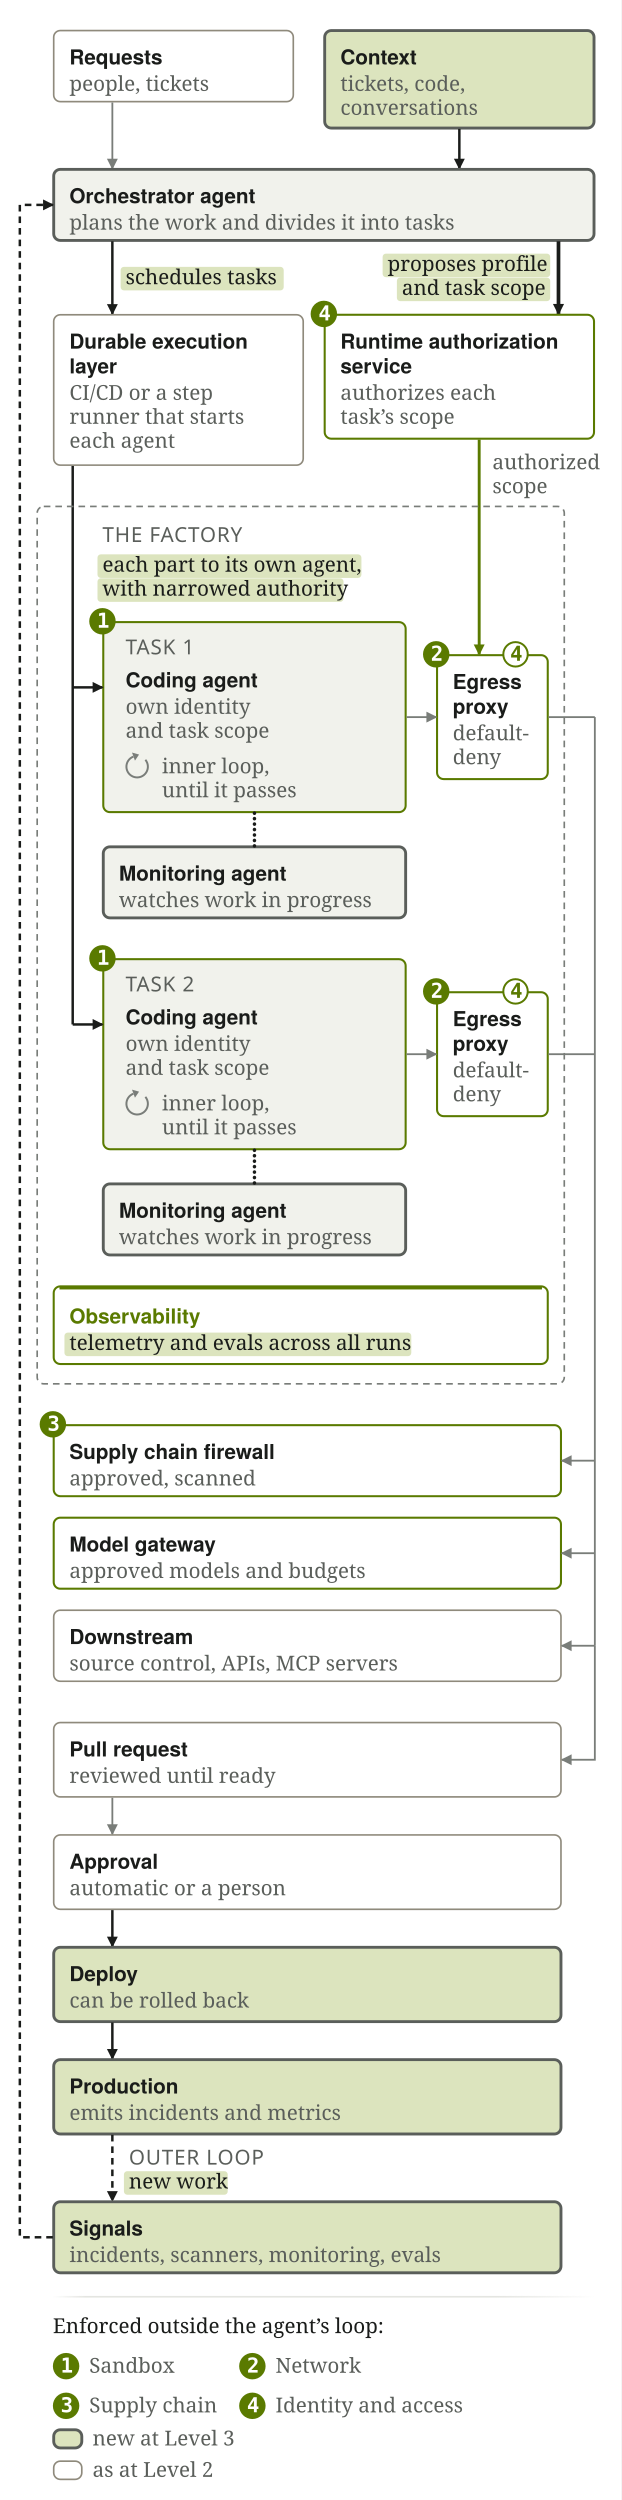
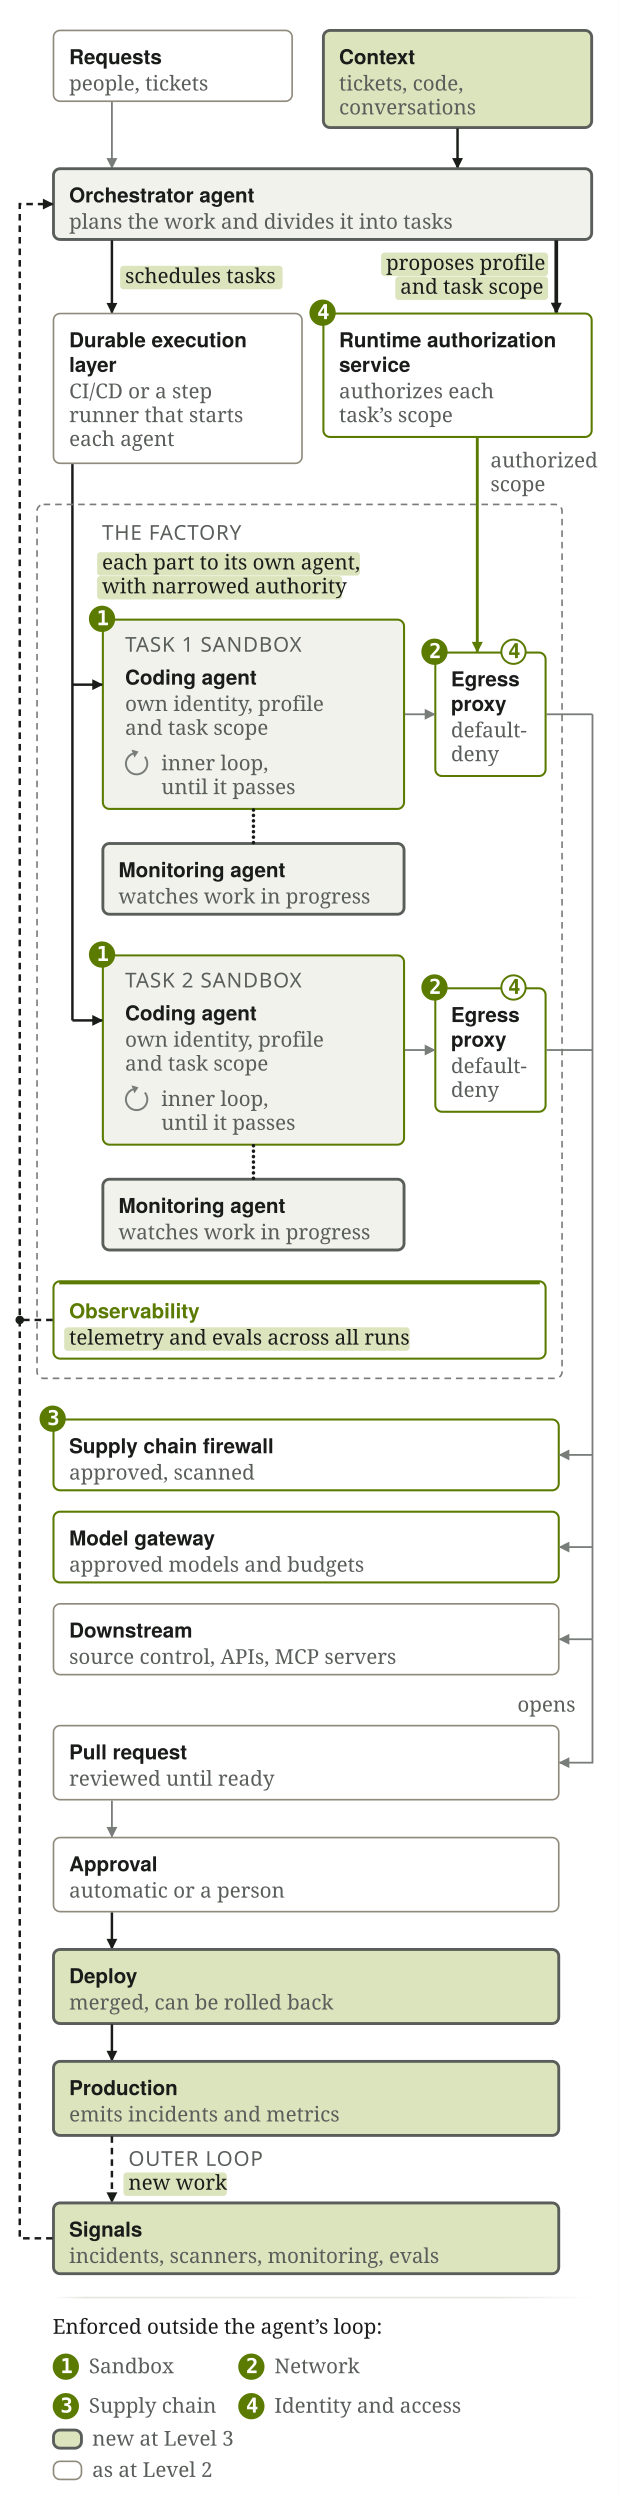
- <svg xmlns="http://www.w3.org/2000/svg" viewBox="0 0 376 1513" width="376" height="1513" role="img" aria-labelledby="sf5n-t sf5n-d">
-   <rect width="376" height="1513" fill="#FFFFFF" />
+ <svg xmlns="http://www.w3.org/2000/svg" viewBox="0 0 376 1519" width="376" height="1519" role="img" aria-labelledby="sf5n-t sf5n-d">
+   <rect width="376" height="1519" fill="#FFFFFF" />
  <defs>
    <marker id="sf5n-a" viewBox="0 0 10 10" refX="9" refY="5" markerWidth="6" markerHeight="6" orient="auto-start-reverse">
      <path d="M0 0 L10 5 L0 10 z" fill="#797D79" />
    </marker>
    <marker id="sf5n-g" viewBox="0 0 10 10" refX="9" refY="5" markerWidth="6" markerHeight="6" orient="auto-start-reverse">
      <path d="M0 0 L10 5 L0 10 z" fill="#5A7A00" />
    </marker>
    <marker id="sf5n-s" viewBox="0 0 10 10" refX="9" refY="5" markerWidth="6" markerHeight="6" orient="auto-start-reverse">
      <path d="M0 0 L10 5 L0 10 z" fill="#5A5E5A" />
    </marker>
    <marker id="sf5n-n" viewBox="0 0 10 10" refX="9" refY="5" markerWidth="4.4" markerHeight="4.4" orient="auto-start-reverse">
      <path d="M0 0 L10 5 L0 10 z" fill="#1A1C1A" />
    </marker>
    <marker id="sf5n-H" viewBox="0 0 10 10" refX="9" refY="5" markerWidth="3.0" markerHeight="3.0" orient="auto-start-reverse">
      <path d="M0 0 L10 5 L0 10 z" fill="#1A1C1A" />
    </marker>
    <marker id="sf5n-G" viewBox="0 0 10 10" refX="9" refY="5" markerWidth="3.8" markerHeight="3.8" orient="auto-start-reverse">
      <path d="M0 0 L10 5 L0 10 z" fill="#5A7A00" />
    </marker>
    <linearGradient id="sf5n-fadeE4E5E124x352" gradientUnits="userSpaceOnUse" x1="24" y1="0" x2="352" y2="0">
      <stop offset="0" stop-color="#E4E5E1" stop-opacity="0" />
      <stop offset="0.06" stop-color="#E4E5E1" stop-opacity="1" />
      <stop offset="0.82" stop-color="#E4E5E1" stop-opacity="1" />
      <stop offset="1" stop-color="#E4E5E1" stop-opacity="0" />
    </linearGradient>
  </defs>
  <g transform="translate(8 8)">
    <rect x="24.5" y="10.5" width="145" height="43" rx="4" fill="none" stroke="#8F8A7C" stroke-width="1" />
    <text x="34" y="31" font-family="Figtree,'Avenir Next','Helvetica Neue',sans-serif" font-size="12.5" fill="#1A1C1A" font-weight="600">Requests</text>
    <text x="34" y="47.0" font-family="'IBM Plex Serif',Charter,Georgia,serif" font-size="12.5" fill="#5A5E5A" font-weight="400">people, tickets</text>
    <path d="M60 54 L60 94" fill="none" stroke="#797D79" stroke-width="1.1" marker-end="url(#sf5n-a)" />
    <rect x="188.5" y="10.5" width="163" height="59" rx="4" fill="#DCE4BE" stroke="#5A5E5A" stroke-width="1.75" />
    <text x="198" y="31" font-family="Figtree,'Avenir Next','Helvetica Neue',sans-serif" font-size="12.5" fill="#1A1C1A" font-weight="600">Context</text>
    <text x="198" y="47.0" font-family="'IBM Plex Serif',Charter,Georgia,serif" font-size="12.5" fill="#5A5E5A" font-weight="400">tickets, code,</text>
    <text x="198" y="61.5" font-family="'IBM Plex Serif',Charter,Georgia,serif" font-size="12.5" fill="#5A5E5A" font-weight="400">conversations</text>
    <path d="M270 70 L270 94" fill="none" stroke="#1A1C1A" stroke-width="1.5" marker-end="url(#sf5n-n)" />
    <rect x="24.5" y="94.5" width="327" height="43" rx="4" fill="#F1F2EC" stroke="#5A5E5A" stroke-width="1.75" />
    <text x="34" y="115" font-family="Figtree,'Avenir Next','Helvetica Neue',sans-serif" font-size="12.5" fill="#1A1C1A" font-weight="600">Orchestrator agent</text>
    <text x="34" y="131.0" font-family="'IBM Plex Serif',Charter,Georgia,serif" font-size="12.5" fill="#5A5E5A" font-weight="400">plans the work and divides it into tasks</text>
    <path d="M60 138 L60 182" fill="none" stroke="#1A1C1A" stroke-width="1.5" marker-end="url(#sf5n-n)" />
    <rect x="65" y="153.50" width="98.70" height="14.25" rx="2" fill="#DCE4BE" />
    <text x="68" y="164" font-family="'IBM Plex Serif',Charter,Georgia,serif" font-size="12.5" fill="#1A1C1A" font-weight="400">schedules tasks</text>
    <rect x="24.5" y="182.5" width="151" height="91" rx="4" fill="none" stroke="#8F8A7C" stroke-width="1" />
    <text x="34" y="203" font-family="Figtree,'Avenir Next','Helvetica Neue',sans-serif" font-size="12.5" fill="#1A1C1A" font-weight="600">Durable execution</text>
    <text x="34" y="218" font-family="Figtree,'Avenir Next','Helvetica Neue',sans-serif" font-size="12.5" fill="#1A1C1A" font-weight="600">layer</text>
    <text x="34" y="234.0" font-family="'IBM Plex Serif',Charter,Georgia,serif" font-size="12.5" fill="#5A5E5A" font-weight="400">CI/CD or a step</text>
    <text x="34" y="248.5" font-family="'IBM Plex Serif',Charter,Georgia,serif" font-size="12.5" fill="#5A5E5A" font-weight="400">runner that starts</text>
    <text x="34" y="263.0" font-family="'IBM Plex Serif',Charter,Georgia,serif" font-size="12.5" fill="#5A5E5A" font-weight="400">each agent</text>
    <path d="M330 138 L330 182" fill="none" stroke="#1A1C1A" stroke-width="2.25" marker-end="url(#sf5n-H)" />
    <rect x="223.56" y="145.50" width="101.44" height="14.25" rx="2" fill="#DCE4BE" />
    <text x="226.56" y="156.0" font-family="'IBM Plex Serif',Charter,Georgia,serif" font-size="12.5" fill="#1A1C1A" font-weight="400">proposes profile</text>
    <rect x="232.19" y="160.00" width="92.81" height="14.25" rx="2" fill="#DCE4BE" />
    <text x="235.19" y="170.5" font-family="'IBM Plex Serif',Charter,Georgia,serif" font-size="12.5" fill="#1A1C1A" font-weight="400">and task scope</text>
    <rect x="188.5" y="182.5" width="163" height="75" rx="4" fill="none" stroke="#5A7A00" stroke-width="1.25" />
    <circle cx="188" cy="182" r="8" fill="#5A7A00" />
    <text x="184.7" y="185.9" font-family="'IBM Plex Mono',ui-monospace,'SF Mono',Menlo,Consolas,monospace" font-size="12.5" fill="#FFFFFF" font-weight="600">4</text>
    <text x="198" y="203" font-family="Figtree,'Avenir Next','Helvetica Neue',sans-serif" font-size="12.5" fill="#1A1C1A" font-weight="600">Runtime authorization</text>
    <text x="198" y="218" font-family="Figtree,'Avenir Next','Helvetica Neue',sans-serif" font-size="12.5" fill="#1A1C1A" font-weight="600">service</text>
    <text x="198" y="234.0" font-family="'IBM Plex Serif',Charter,Georgia,serif" font-size="12.5" fill="#5A5E5A" font-weight="400">authorizes each</text>
    <text x="198" y="248.5" font-family="'IBM Plex Serif',Charter,Georgia,serif" font-size="12.5" fill="#5A5E5A" font-weight="400">task’s scope</text>
    <text x="290" y="276.0" font-family="'IBM Plex Serif',Charter,Georgia,serif" font-size="12.5" fill="#5A5E5A" font-weight="400">authorized</text>
    <text x="290" y="290.5" font-family="'IBM Plex Serif',Charter,Georgia,serif" font-size="12.5" fill="#5A5E5A" font-weight="400">scope</text>
    <text x="54" y="320" font-family="'Chakra Petch','Avenir Next',sans-serif" font-size="12.5" fill="#5A5E5A" font-weight="500" letter-spacing="0.04em">THE FACTORY</text>
    <rect x="51" y="327.50" width="159.73" height="14.25" rx="2" fill="#DCE4BE" />
    <text x="54" y="338.0" font-family="'IBM Plex Serif',Charter,Georgia,serif" font-size="12.5" fill="#1A1C1A" font-weight="400">each part to its own agent,</text>
    <rect x="51" y="342.00" width="148.89" height="14.25" rx="2" fill="#DCE4BE" />
    <text x="54" y="352.5" font-family="'IBM Plex Serif',Charter,Georgia,serif" font-size="12.5" fill="#1A1C1A" font-weight="400">with narrowed authority</text>
    <rect x="54.5" y="368.5" width="183" height="115" rx="4" fill="#F1F2EC" stroke="#5A7A00" stroke-width="1.25" />
    <circle cx="54" cy="368" r="8" fill="#5A7A00" />
    <text x="50.7" y="371.9" font-family="'IBM Plex Mono',ui-monospace,'SF Mono',Menlo,Consolas,monospace" font-size="12.5" fill="#FFFFFF" font-weight="600">1</text>
-     <text x="68" y="388" font-family="'Chakra Petch','Avenir Next',sans-serif" font-size="12.5" fill="#5A5E5A" font-weight="500" letter-spacing="0.04em">TASK 1</text>
+     <text x="68" y="388" font-family="'Chakra Petch','Avenir Next',sans-serif" font-size="12.5" fill="#5A5E5A" font-weight="500" letter-spacing="0.04em">TASK 1 SANDBOX</text>
    <text x="68" y="408" font-family="Figtree,'Avenir Next','Helvetica Neue',sans-serif" font-size="12.5" fill="#1A1C1A" font-weight="600">Coding agent</text>
-     <text x="68" y="424.0" font-family="'IBM Plex Serif',Charter,Georgia,serif" font-size="12.5" fill="#5A5E5A" font-weight="400">own identity</text>
+     <text x="68" y="424.0" font-family="'IBM Plex Serif',Charter,Georgia,serif" font-size="12.5" fill="#5A5E5A" font-weight="400">own identity, profile</text>
    <text x="68" y="438.5" font-family="'IBM Plex Serif',Charter,Georgia,serif" font-size="12.5" fill="#5A5E5A" font-weight="400">and task scope</text>
    <path d="M79.98 451.82 A6.5 6.5 0 1 1 72.78 449.89" fill="none" stroke="#797D79" stroke-width="1.2" />
    <path d="M76.16 448.66 L73.67 452.34 L71.89 447.45 z" fill="#797D79" />
    <text x="90" y="460" font-family="'IBM Plex Serif',Charter,Georgia,serif" font-size="12.5" fill="#5A5E5A" font-weight="400">inner loop,</text>
    <text x="90" y="474.5" font-family="'IBM Plex Serif',Charter,Georgia,serif" font-size="12.5" fill="#5A5E5A" font-weight="400">until it passes</text>
    <rect x="256.5" y="388.5" width="67" height="75" rx="4" fill="none" stroke="#5A7A00" stroke-width="1.25" />
    <circle cx="256" cy="388.0" r="8" fill="#5A7A00" />
    <text x="252.7" y="391.9" font-family="'IBM Plex Mono',ui-monospace,'SF Mono',Menlo,Consolas,monospace" font-size="12.5" fill="#FFFFFF" font-weight="600">2</text>
    <text x="266" y="409.0" font-family="Figtree,'Avenir Next','Helvetica Neue',sans-serif" font-size="12.5" fill="#1A1C1A" font-weight="600">Egress</text>
    <text x="266" y="424.0" font-family="Figtree,'Avenir Next','Helvetica Neue',sans-serif" font-size="12.5" fill="#1A1C1A" font-weight="600">proxy</text>
    <text x="266" y="440.0" font-family="'IBM Plex Serif',Charter,Georgia,serif" font-size="12.5" fill="#5A5E5A" font-weight="400">default-</text>
    <text x="266" y="454.5" font-family="'IBM Plex Serif',Charter,Georgia,serif" font-size="12.5" fill="#5A5E5A" font-weight="400">deny</text>
    <circle cx="304" cy="388.0" r="7.4" fill="#FFFFFF" stroke="#5A7A00" stroke-width="1.2" />
    <text x="300.7" y="391.9" font-family="'IBM Plex Mono',ui-monospace,'SF Mono',Menlo,Consolas,monospace" font-size="12.5" fill="#5A7A00" font-weight="600">4</text>
    <path d="M238 426 L256 426" fill="none" stroke="#797D79" stroke-width="1.1" marker-end="url(#sf5n-a)" />
    <path d="M324 426 L352 426" fill="none" stroke="#797D79" stroke-width="1.1" />
    <rect x="54.5" y="504.5" width="183" height="43" rx="4" fill="#F1F2EC" stroke="#5A5E5A" stroke-width="1.75" />
    <text x="64" y="525" font-family="Figtree,'Avenir Next','Helvetica Neue',sans-serif" font-size="12.5" fill="#1A1C1A" font-weight="600">Monitoring agent</text>
    <text x="64" y="541.0" font-family="'IBM Plex Serif',Charter,Georgia,serif" font-size="12.5" fill="#5A5E5A" font-weight="400">watches work in progress</text>
    <path d="M146 504 L146 484" fill="none" stroke="#1A1C1A" stroke-width="2.1" stroke-dasharray="0.1 3.2" stroke-linecap="round" />
    <rect x="54.5" y="572.5" width="183" height="115" rx="4" fill="#F1F2EC" stroke="#5A7A00" stroke-width="1.25" />
    <circle cx="54" cy="572" r="8" fill="#5A7A00" />
    <text x="50.7" y="575.9" font-family="'IBM Plex Mono',ui-monospace,'SF Mono',Menlo,Consolas,monospace" font-size="12.5" fill="#FFFFFF" font-weight="600">1</text>
-     <text x="68" y="592" font-family="'Chakra Petch','Avenir Next',sans-serif" font-size="12.5" fill="#5A5E5A" font-weight="500" letter-spacing="0.04em">TASK 2</text>
+     <text x="68" y="592" font-family="'Chakra Petch','Avenir Next',sans-serif" font-size="12.5" fill="#5A5E5A" font-weight="500" letter-spacing="0.04em">TASK 2 SANDBOX</text>
    <text x="68" y="612" font-family="Figtree,'Avenir Next','Helvetica Neue',sans-serif" font-size="12.5" fill="#1A1C1A" font-weight="600">Coding agent</text>
-     <text x="68" y="628.0" font-family="'IBM Plex Serif',Charter,Georgia,serif" font-size="12.5" fill="#5A5E5A" font-weight="400">own identity</text>
+     <text x="68" y="628.0" font-family="'IBM Plex Serif',Charter,Georgia,serif" font-size="12.5" fill="#5A5E5A" font-weight="400">own identity, profile</text>
    <text x="68" y="642.5" font-family="'IBM Plex Serif',Charter,Georgia,serif" font-size="12.5" fill="#5A5E5A" font-weight="400">and task scope</text>
    <path d="M79.98 655.82 A6.5 6.5 0 1 1 72.78 653.89" fill="none" stroke="#797D79" stroke-width="1.2" />
    <path d="M76.16 652.66 L73.67 656.34 L71.89 651.45 z" fill="#797D79" />
    <text x="90" y="664" font-family="'IBM Plex Serif',Charter,Georgia,serif" font-size="12.5" fill="#5A5E5A" font-weight="400">inner loop,</text>
    <text x="90" y="678.5" font-family="'IBM Plex Serif',Charter,Georgia,serif" font-size="12.5" fill="#5A5E5A" font-weight="400">until it passes</text>
    <rect x="256.5" y="592.5" width="67" height="75" rx="4" fill="none" stroke="#5A7A00" stroke-width="1.25" />
    <circle cx="256" cy="592.0" r="8" fill="#5A7A00" />
    <text x="252.7" y="595.9" font-family="'IBM Plex Mono',ui-monospace,'SF Mono',Menlo,Consolas,monospace" font-size="12.5" fill="#FFFFFF" font-weight="600">2</text>
    <text x="266" y="613.0" font-family="Figtree,'Avenir Next','Helvetica Neue',sans-serif" font-size="12.5" fill="#1A1C1A" font-weight="600">Egress</text>
    <text x="266" y="628.0" font-family="Figtree,'Avenir Next','Helvetica Neue',sans-serif" font-size="12.5" fill="#1A1C1A" font-weight="600">proxy</text>
    <text x="266" y="644.0" font-family="'IBM Plex Serif',Charter,Georgia,serif" font-size="12.5" fill="#5A5E5A" font-weight="400">default-</text>
    <text x="266" y="658.5" font-family="'IBM Plex Serif',Charter,Georgia,serif" font-size="12.5" fill="#5A5E5A" font-weight="400">deny</text>
    <circle cx="304" cy="592.0" r="7.4" fill="#FFFFFF" stroke="#5A7A00" stroke-width="1.2" />
    <text x="300.7" y="595.9" font-family="'IBM Plex Mono',ui-monospace,'SF Mono',Menlo,Consolas,monospace" font-size="12.5" fill="#5A7A00" font-weight="600">4</text>
    <path d="M238 630 L256 630" fill="none" stroke="#797D79" stroke-width="1.1" marker-end="url(#sf5n-a)" />
    <path d="M324 630 L352 630" fill="none" stroke="#797D79" stroke-width="1.1" />
    <rect x="54.5" y="708.5" width="183" height="43" rx="4" fill="#F1F2EC" stroke="#5A5E5A" stroke-width="1.75" />
    <text x="64" y="729" font-family="Figtree,'Avenir Next','Helvetica Neue',sans-serif" font-size="12.5" fill="#1A1C1A" font-weight="600">Monitoring agent</text>
    <text x="64" y="745.0" font-family="'IBM Plex Serif',Charter,Georgia,serif" font-size="12.5" fill="#5A5E5A" font-weight="400">watches work in progress</text>
    <path d="M146 708 L146 688" fill="none" stroke="#1A1C1A" stroke-width="2.1" stroke-dasharray="0.1 3.2" stroke-linecap="round" />
    <path d="M36 274 L36 612" fill="none" stroke="#1A1C1A" stroke-width="1.5" />
    <path d="M36 408 L54 408" fill="none" stroke="#1A1C1A" stroke-width="1.5" marker-end="url(#sf5n-n)" />
    <path d="M36 612 L54 612" fill="none" stroke="#1A1C1A" stroke-width="1.5" marker-end="url(#sf5n-n)" />
    <path d="M282 258 L282 388" fill="none" stroke="#5A7A00" stroke-width="1.75" marker-end="url(#sf5n-G)" />
    <rect x="24.5" y="770.5" width="299" height="47" rx="4" fill="none" stroke="#5A7A00" stroke-width="1.25" />
    <path d="M28 771.5 L320 771.5" stroke="#5A7A00" stroke-width="1.75" />
    <text x="34" y="793" font-family="Figtree,'Avenir Next','Helvetica Neue',sans-serif" font-size="12.5" fill="#5A7A00" font-weight="600">Observability</text>
    <rect x="31" y="798.50" width="209.91" height="14.25" rx="2" fill="#DCE4BE" />
    <text x="34" y="809" font-family="'IBM Plex Serif',Charter,Georgia,serif" font-size="12.5" fill="#1A1C1A" font-weight="400">telemetry and evals across all runs</text>
+     <path d="M24 794 L4 794" fill="none" stroke="#1A1C1A" stroke-width="1.5" stroke-dasharray="4 3" />
+     <circle cx="4" cy="794" r="2.6" fill="#1A1C1A" />
    <rect x="14.5" y="298.5" width="319" height="531" rx="4" fill="none" stroke="#797D79" stroke-width="1" stroke-dasharray="4 3" />
    <rect x="24.5" y="854.5" width="307" height="43" rx="4" fill="none" stroke="#5A7A00" stroke-width="1.25" />
    <circle cx="24" cy="854" r="8" fill="#5A7A00" />
    <text x="20.7" y="857.9" font-family="'IBM Plex Mono',ui-monospace,'SF Mono',Menlo,Consolas,monospace" font-size="12.5" fill="#FFFFFF" font-weight="600">3</text>
    <text x="34" y="875" font-family="Figtree,'Avenir Next','Helvetica Neue',sans-serif" font-size="12.5" fill="#1A1C1A" font-weight="600">Supply chain firewall</text>
    <text x="34" y="891.0" font-family="'IBM Plex Serif',Charter,Georgia,serif" font-size="12.5" fill="#5A5E5A" font-weight="400">approved, scanned</text>
    <rect x="24.5" y="910.5" width="307" height="43" rx="4" fill="none" stroke="#5A7A00" stroke-width="1.25" />
    <text x="34" y="931" font-family="Figtree,'Avenir Next','Helvetica Neue',sans-serif" font-size="12.5" fill="#1A1C1A" font-weight="600">Model gateway</text>
    <text x="34" y="947.0" font-family="'IBM Plex Serif',Charter,Georgia,serif" font-size="12.5" fill="#5A5E5A" font-weight="400">approved models and budgets</text>
    <rect x="24.5" y="966.5" width="307" height="43" rx="4" fill="none" stroke="#8F8A7C" stroke-width="1" />
    <text x="34" y="987" font-family="Figtree,'Avenir Next','Helvetica Neue',sans-serif" font-size="12.5" fill="#1A1C1A" font-weight="600">Downstream</text>
    <text x="34" y="1003.0" font-family="'IBM Plex Serif',Charter,Georgia,serif" font-size="12.5" fill="#5A5E5A" font-weight="400">source control, APIs, MCP servers</text>
    <path d="M352 426 L352 988" fill="none" stroke="#797D79" stroke-width="1.1" />
    <path d="M352 876 L332 876" fill="none" stroke="#797D79" stroke-width="1.1" marker-end="url(#sf5n-a)" />
    <path d="M352 932 L332 932" fill="none" stroke="#797D79" stroke-width="1.1" marker-end="url(#sf5n-a)" />
    <path d="M352 988 L332 988" fill="none" stroke="#797D79" stroke-width="1.1" marker-end="url(#sf5n-a)" />
-     <path d="M352 988 L352 1057 L332 1057" fill="none" stroke="#797D79" stroke-width="1.1" marker-end="url(#sf5n-a)" />
-     <rect x="24.5" y="1034.5" width="307" height="45" rx="4" fill="none" stroke="#8F8A7C" stroke-width="1" />
-     <text x="34" y="1055" font-family="Figtree,'Avenir Next','Helvetica Neue',sans-serif" font-size="12.5" fill="#1A1C1A" font-weight="600">Pull request</text>
-     <text x="34" y="1071.0" font-family="'IBM Plex Serif',Charter,Georgia,serif" font-size="12.5" fill="#5A5E5A" font-weight="400">reviewed until ready</text>
-     <path d="M60 1080 L60 1102" fill="none" stroke="#797D79" stroke-width="1.1" marker-end="url(#sf5n-a)" />
-     <rect x="24.5" y="1102.5" width="307" height="45" rx="4" fill="none" stroke="#8F8A7C" stroke-width="1" />
-     <text x="34" y="1123" font-family="Figtree,'Avenir Next','Helvetica Neue',sans-serif" font-size="12.5" fill="#1A1C1A" font-weight="600">Approval</text>
-     <text x="34" y="1139.0" font-family="'IBM Plex Serif',Charter,Georgia,serif" font-size="12.5" fill="#5A5E5A" font-weight="400">automatic or a person</text>
-     <path d="M60 1148 L60 1170" fill="none" stroke="#1A1C1A" stroke-width="1.5" marker-end="url(#sf5n-n)" />
-     <rect x="24.5" y="1170.5" width="307" height="45" rx="4" fill="#DCE4BE" stroke="#5A5E5A" stroke-width="1.75" />
-     <text x="34" y="1191" font-family="Figtree,'Avenir Next','Helvetica Neue',sans-serif" font-size="12.5" fill="#1A1C1A" font-weight="600">Deploy</text>
-     <text x="34" y="1207.0" font-family="'IBM Plex Serif',Charter,Georgia,serif" font-size="12.5" fill="#5A5E5A" font-weight="400">can be rolled back</text>
-     <path d="M60 1216 L60 1238" fill="none" stroke="#1A1C1A" stroke-width="1.5" marker-end="url(#sf5n-n)" />
-     <rect x="24.5" y="1238.5" width="307" height="45" rx="4" fill="#DCE4BE" stroke="#5A5E5A" stroke-width="1.75" />
-     <text x="34" y="1259" font-family="Figtree,'Avenir Next','Helvetica Neue',sans-serif" font-size="12.5" fill="#1A1C1A" font-weight="600">Production</text>
-     <text x="34" y="1275.0" font-family="'IBM Plex Serif',Charter,Georgia,serif" font-size="12.5" fill="#5A5E5A" font-weight="400">emits incidents and metrics</text>
-     <path d="M60 1284 L60 1324" fill="none" stroke="#1A1C1A" stroke-width="1.5" stroke-dasharray="4 3" marker-end="url(#sf5n-n)" />
-     <rect x="24.5" y="1324.5" width="307" height="43" rx="4" fill="#DCE4BE" stroke="#5A5E5A" stroke-width="1.75" />
-     <text x="34" y="1345" font-family="Figtree,'Avenir Next','Helvetica Neue',sans-serif" font-size="12.5" fill="#1A1C1A" font-weight="600">Signals</text>
-     <text x="34" y="1361.0" font-family="'IBM Plex Serif',Charter,Georgia,serif" font-size="12.5" fill="#5A5E5A" font-weight="400">incidents, scanners, monitoring, evals</text>
-     <path d="M24 1346 L4 1346 L4 116 L24 116" fill="none" stroke="#1A1C1A" stroke-width="1.5" stroke-dasharray="4 3" marker-end="url(#sf5n-n)" />
-     <text x="70" y="1302" font-family="'Chakra Petch','Avenir Next',sans-serif" font-size="12.5" fill="#5A5E5A" font-weight="500" letter-spacing="0.04em">OUTER LOOP</text>
-     <rect x="67" y="1306.00" width="62.81" height="14.25" rx="2" fill="#DCE4BE" />
-     <text x="70" y="1316.5" font-family="'IBM Plex Serif',Charter,Georgia,serif" font-size="12.5" fill="#1A1C1A" font-weight="400">new work</text>
-     <line x1="24" y1="1382" x2="352" y2="1382" stroke="url(#sf5n-fadeE4E5E124x352)" stroke-width="1" />
-     <text x="24" y="1404" font-family="'IBM Plex Serif',Charter,Georgia,serif" font-size="12.5" fill="#1A1C1A" font-weight="400">Enforced outside the agent’s loop:</text>
-     <circle cx="32" cy="1424" r="8" fill="#5A7A00" />
-     <text x="28.7" y="1427.9" font-family="'IBM Plex Mono',ui-monospace,'SF Mono',Menlo,Consolas,monospace" font-size="12.5" fill="#FFFFFF" font-weight="600">1</text>
-     <text x="46" y="1428" font-family="'IBM Plex Serif',Charter,Georgia,serif" font-size="12.5" fill="#5A5E5A" font-weight="400">Sandbox</text>
-     <circle cx="144.735" cy="1424" r="8" fill="#5A7A00" />
-     <text x="141.435" y="1427.9" font-family="'IBM Plex Mono',ui-monospace,'SF Mono',Menlo,Consolas,monospace" font-size="12.5" fill="#FFFFFF" font-weight="600">2</text>
-     <text x="158.735" y="1428" font-family="'IBM Plex Serif',Charter,Georgia,serif" font-size="12.5" fill="#5A5E5A" font-weight="400">Network</text>
-     <circle cx="32" cy="1448" r="8" fill="#5A7A00" />
-     <text x="28.7" y="1451.9" font-family="'IBM Plex Mono',ui-monospace,'SF Mono',Menlo,Consolas,monospace" font-size="12.5" fill="#FFFFFF" font-weight="600">3</text>
-     <text x="46" y="1452" font-family="'IBM Plex Serif',Charter,Georgia,serif" font-size="12.5" fill="#5A5E5A" font-weight="400">Supply chain</text>
-     <circle cx="144.735" cy="1448" r="8" fill="#5A7A00" />
-     <text x="141.435" y="1451.9" font-family="'IBM Plex Mono',ui-monospace,'SF Mono',Menlo,Consolas,monospace" font-size="12.5" fill="#FFFFFF" font-weight="600">4</text>
-     <text x="158.735" y="1452" font-family="'IBM Plex Serif',Charter,Georgia,serif" font-size="12.5" fill="#5A5E5A" font-weight="400">Identity and access</text>
-     <rect x="24.5" y="1462.5" width="17" height="11" rx="4" fill="#DCE4BE" stroke="#5A5E5A" stroke-width="1.75" />
-     <text x="48" y="1472" font-family="'IBM Plex Serif',Charter,Georgia,serif" font-size="12.5" fill="#5A5E5A" font-weight="400">new at Level 3</text>
-     <rect x="24.5" y="1481.5" width="17" height="11" rx="4" fill="none" stroke="#8F8A7C" stroke-width="1" />
-     <text x="48" y="1491" font-family="'IBM Plex Serif',Charter,Georgia,serif" font-size="12.5" fill="#5A5E5A" font-weight="400">as at Level 2</text>
+     <path d="M352 988 L352 1063 L332 1063" fill="none" stroke="#797D79" stroke-width="1.1" marker-end="url(#sf5n-a)" />
+     <text x="306.37" y="1032" font-family="'IBM Plex Serif',Charter,Georgia,serif" font-size="12.5" fill="#5A5E5A" font-weight="400">opens</text>
+     <rect x="24.5" y="1040.5" width="307" height="45" rx="4" fill="none" stroke="#8F8A7C" stroke-width="1" />
+     <text x="34" y="1061" font-family="Figtree,'Avenir Next','Helvetica Neue',sans-serif" font-size="12.5" fill="#1A1C1A" font-weight="600">Pull request</text>
+     <text x="34" y="1077.0" font-family="'IBM Plex Serif',Charter,Georgia,serif" font-size="12.5" fill="#5A5E5A" font-weight="400">reviewed until ready</text>
+     <path d="M60 1086 L60 1108" fill="none" stroke="#797D79" stroke-width="1.1" marker-end="url(#sf5n-a)" />
+     <rect x="24.5" y="1108.5" width="307" height="45" rx="4" fill="none" stroke="#8F8A7C" stroke-width="1" />
+     <text x="34" y="1129" font-family="Figtree,'Avenir Next','Helvetica Neue',sans-serif" font-size="12.5" fill="#1A1C1A" font-weight="600">Approval</text>
+     <text x="34" y="1145.0" font-family="'IBM Plex Serif',Charter,Georgia,serif" font-size="12.5" fill="#5A5E5A" font-weight="400">automatic or a person</text>
+     <path d="M60 1154 L60 1176" fill="none" stroke="#1A1C1A" stroke-width="1.5" marker-end="url(#sf5n-n)" />
+     <rect x="24.5" y="1176.5" width="307" height="45" rx="4" fill="#DCE4BE" stroke="#5A5E5A" stroke-width="1.75" />
+     <text x="34" y="1197" font-family="Figtree,'Avenir Next','Helvetica Neue',sans-serif" font-size="12.5" fill="#1A1C1A" font-weight="600">Deploy</text>
+     <text x="34" y="1213.0" font-family="'IBM Plex Serif',Charter,Georgia,serif" font-size="12.5" fill="#5A5E5A" font-weight="400">merged, can be rolled back</text>
+     <path d="M60 1222 L60 1244" fill="none" stroke="#1A1C1A" stroke-width="1.5" marker-end="url(#sf5n-n)" />
+     <rect x="24.5" y="1244.5" width="307" height="45" rx="4" fill="#DCE4BE" stroke="#5A5E5A" stroke-width="1.75" />
+     <text x="34" y="1265" font-family="Figtree,'Avenir Next','Helvetica Neue',sans-serif" font-size="12.5" fill="#1A1C1A" font-weight="600">Production</text>
+     <text x="34" y="1281.0" font-family="'IBM Plex Serif',Charter,Georgia,serif" font-size="12.5" fill="#5A5E5A" font-weight="400">emits incidents and metrics</text>
+     <path d="M60 1290 L60 1330" fill="none" stroke="#1A1C1A" stroke-width="1.5" stroke-dasharray="4 3" marker-end="url(#sf5n-n)" />
+     <rect x="24.5" y="1330.5" width="307" height="43" rx="4" fill="#DCE4BE" stroke="#5A5E5A" stroke-width="1.75" />
+     <text x="34" y="1351" font-family="Figtree,'Avenir Next','Helvetica Neue',sans-serif" font-size="12.5" fill="#1A1C1A" font-weight="600">Signals</text>
+     <text x="34" y="1367.0" font-family="'IBM Plex Serif',Charter,Georgia,serif" font-size="12.5" fill="#5A5E5A" font-weight="400">incidents, scanners, monitoring, evals</text>
+     <path d="M24 1352 L4 1352 L4 116 L24 116" fill="none" stroke="#1A1C1A" stroke-width="1.5" stroke-dasharray="4 3" marker-end="url(#sf5n-n)" />
+     <text x="70" y="1308" font-family="'Chakra Petch','Avenir Next',sans-serif" font-size="12.5" fill="#5A5E5A" font-weight="500" letter-spacing="0.04em">OUTER LOOP</text>
+     <rect x="67" y="1312.00" width="62.81" height="14.25" rx="2" fill="#DCE4BE" />
+     <text x="70" y="1322.5" font-family="'IBM Plex Serif',Charter,Georgia,serif" font-size="12.5" fill="#1A1C1A" font-weight="400">new work</text>
+     <line x1="24" y1="1388" x2="352" y2="1388" stroke="url(#sf5n-fadeE4E5E124x352)" stroke-width="1" />
+     <text x="24" y="1410" font-family="'IBM Plex Serif',Charter,Georgia,serif" font-size="12.5" fill="#1A1C1A" font-weight="400">Enforced outside the agent’s loop:</text>
+     <circle cx="32" cy="1430" r="8" fill="#5A7A00" />
+     <text x="28.7" y="1433.9" font-family="'IBM Plex Mono',ui-monospace,'SF Mono',Menlo,Consolas,monospace" font-size="12.5" fill="#FFFFFF" font-weight="600">1</text>
+     <text x="46" y="1434" font-family="'IBM Plex Serif',Charter,Georgia,serif" font-size="12.5" fill="#5A5E5A" font-weight="400">Sandbox</text>
+     <circle cx="144.735" cy="1430" r="8" fill="#5A7A00" />
+     <text x="141.435" y="1433.9" font-family="'IBM Plex Mono',ui-monospace,'SF Mono',Menlo,Consolas,monospace" font-size="12.5" fill="#FFFFFF" font-weight="600">2</text>
+     <text x="158.735" y="1434" font-family="'IBM Plex Serif',Charter,Georgia,serif" font-size="12.5" fill="#5A5E5A" font-weight="400">Network</text>
+     <circle cx="32" cy="1454" r="8" fill="#5A7A00" />
+     <text x="28.7" y="1457.9" font-family="'IBM Plex Mono',ui-monospace,'SF Mono',Menlo,Consolas,monospace" font-size="12.5" fill="#FFFFFF" font-weight="600">3</text>
+     <text x="46" y="1458" font-family="'IBM Plex Serif',Charter,Georgia,serif" font-size="12.5" fill="#5A5E5A" font-weight="400">Supply chain</text>
+     <circle cx="144.735" cy="1454" r="8" fill="#5A7A00" />
+     <text x="141.435" y="1457.9" font-family="'IBM Plex Mono',ui-monospace,'SF Mono',Menlo,Consolas,monospace" font-size="12.5" fill="#FFFFFF" font-weight="600">4</text>
+     <text x="158.735" y="1458" font-family="'IBM Plex Serif',Charter,Georgia,serif" font-size="12.5" fill="#5A5E5A" font-weight="400">Identity and access</text>
+     <rect x="24.5" y="1468.5" width="17" height="11" rx="4" fill="#DCE4BE" stroke="#5A5E5A" stroke-width="1.75" />
+     <text x="48" y="1478" font-family="'IBM Plex Serif',Charter,Georgia,serif" font-size="12.5" fill="#5A5E5A" font-weight="400">new at Level 3</text>
+     <rect x="24.5" y="1487.5" width="17" height="11" rx="4" fill="none" stroke="#8F8A7C" stroke-width="1" />
+     <text x="48" y="1497" font-family="'IBM Plex Serif',Charter,Georgia,serif" font-size="12.5" fill="#5A5E5A" font-weight="400">as at Level 2</text>
  </g>
</svg>
